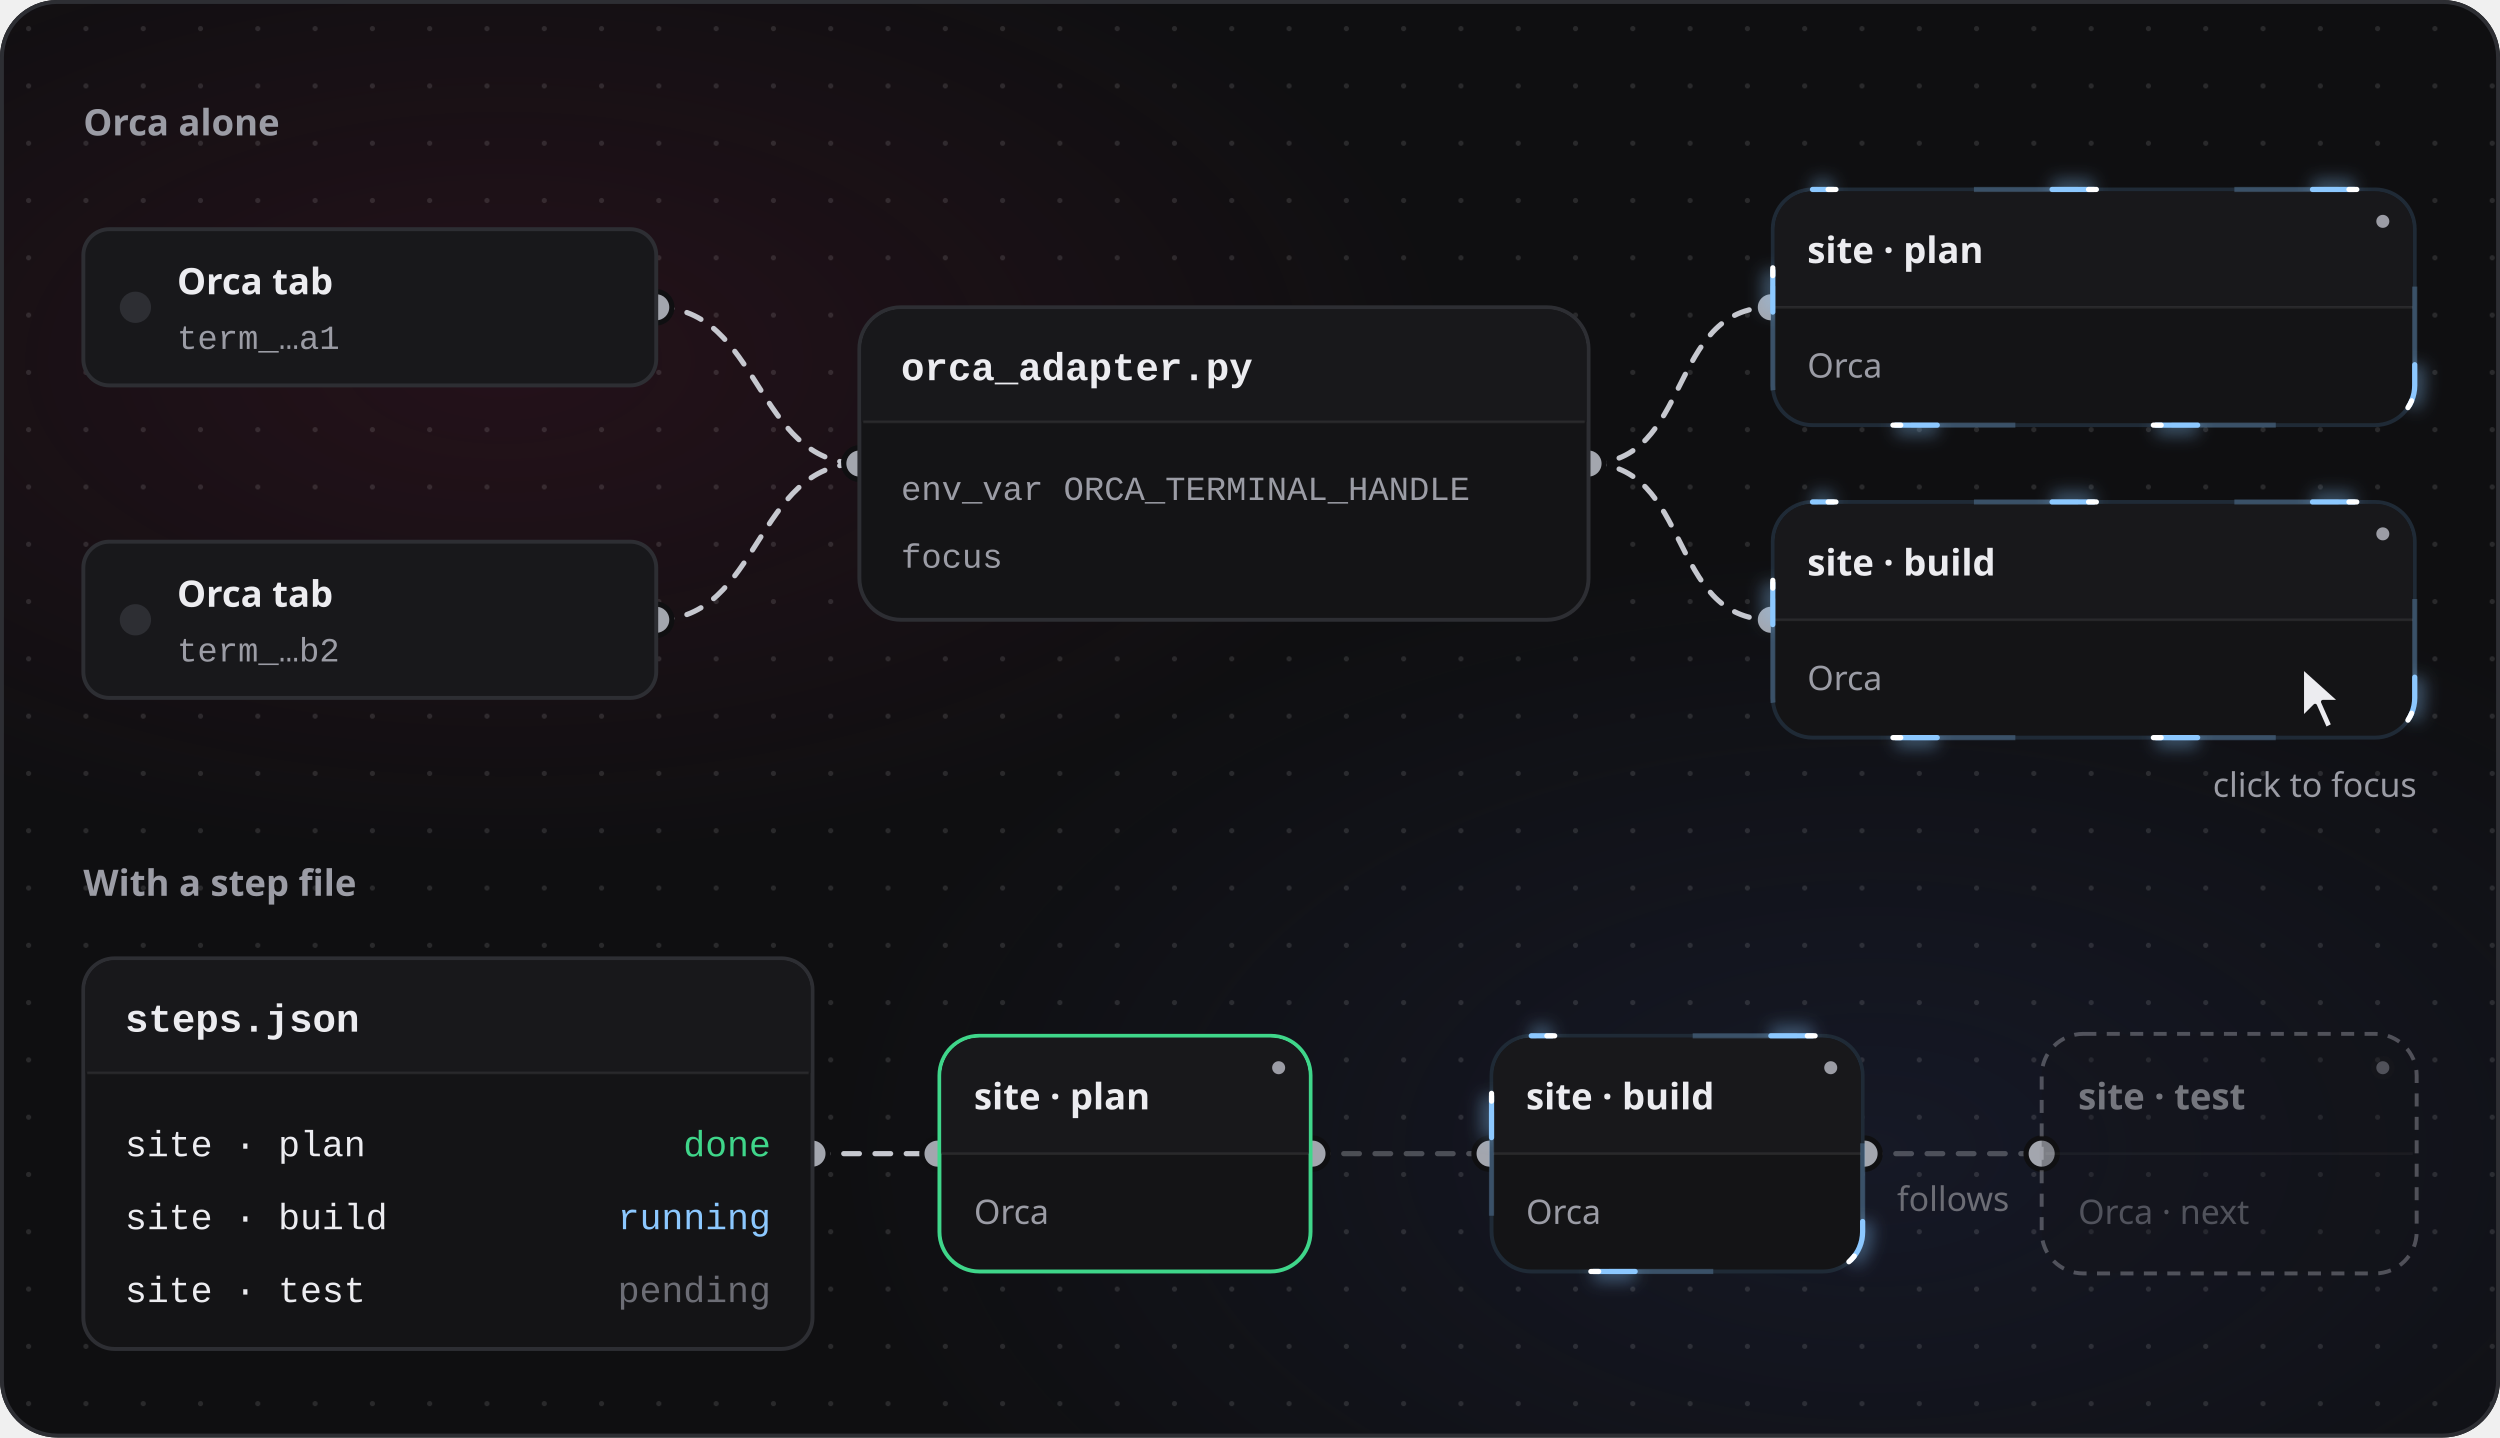
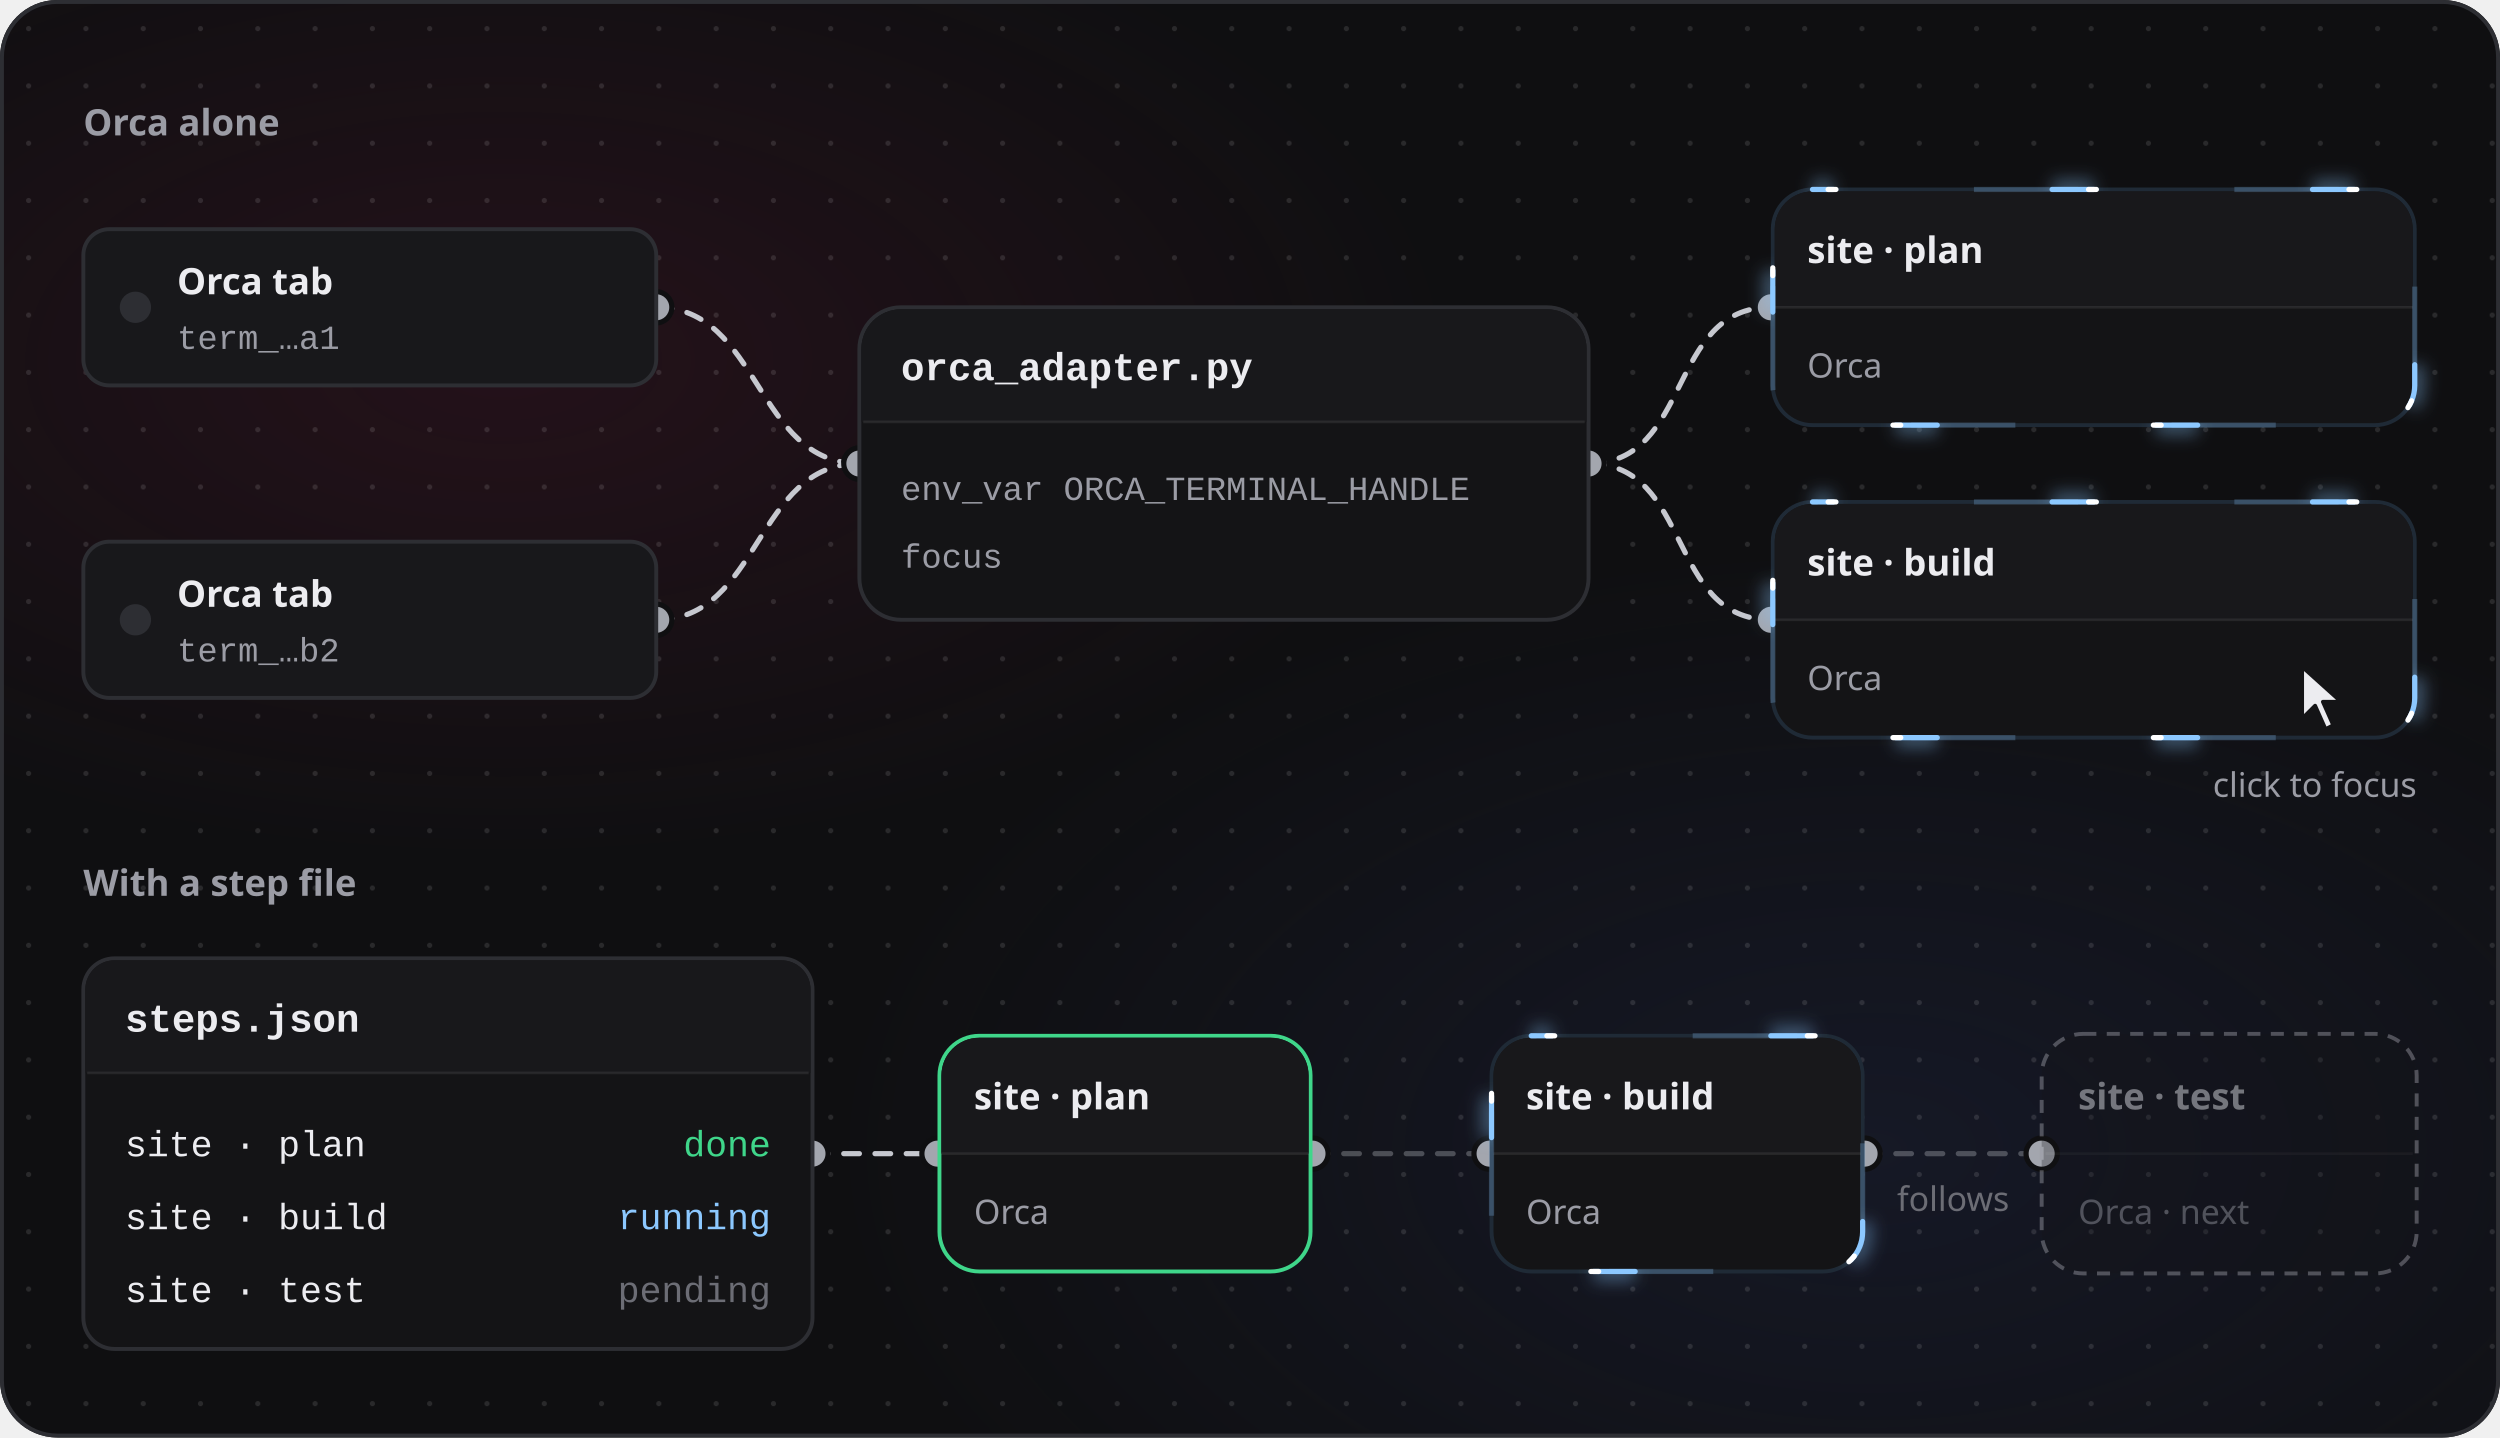
<svg xmlns="http://www.w3.org/2000/svg" viewBox="0 0 960 552" width="960" height="552" role="img" aria-labelledby="t d">
  <style>text{font-family:-apple-system,BlinkMacSystemFont,'Segoe UI','Noto Sans',Helvetica,Arial,sans-serif}.mono{font-family:ui-monospace,SFMono-Regular,'SF Mono',Menlo,Consolas,'Liberation Mono',monospace}.num{font-variant-numeric:tabular-nums}@keyframes spin{from{stroke-dashoffset:100}to{stroke-dashoffset:0}}.spin{animation:spin 3s linear infinite}@keyframes spint{from{stroke-dashoffset:130}to{stroke-dashoffset:30}}.spint{animation:spint 3s linear infinite}@keyframes spinh{from{stroke-dashoffset:86}to{stroke-dashoffset:-14}}.spinh{animation:spinh 3s linear infinite}.ph1{animation-delay:-1.1s}.ph2{animation-delay:-2.2s}.phn1{animation-delay:-.2s}.phn2{animation-delay:-.4s}.pq1{animation-delay:-.4s}@media (prefers-reduced-motion:reduce){*{animation:none!important}}</style>
  <defs>
    <pattern id="dots" width="22" height="22" patternUnits="userSpaceOnUse">
      <circle cx="11" cy="11" r="1" fill="#ffffff1c" />
    </pattern>
    <radialGradient id="ga">
      <stop offset="0" stop-color="#7a1c3e33" />
      <stop offset=".7" stop-color="#7a1c3e00" />
    </radialGradient>
    <radialGradient id="gb">
      <stop offset="0" stop-color="#242e564d" />
      <stop offset=".7" stop-color="#242e5600" />
    </radialGradient>
    <filter id="glow" x="-20%" y="-40%" width="140%" height="180%">
      <feGaussianBlur stdDeviation="3" />
    </filter>
    <clipPath id="panel">
      <rect width="960" height="552" rx="22" />
    </clipPath>
  </defs>
  <g clip-path="url(#panel)">
    <rect width="960" height="552" fill="#0f0f11" />
    <ellipse cx="192" cy="138" rx="528" ry="276" fill="url(#ga)" />
    <ellipse cx="720" cy="441.6" rx="576" ry="331.2" fill="url(#gb)" />
    <rect width="960" height="552" fill="url(#dots)" />
  </g>
  <rect x=".75" y=".75" width="958.5" height="550.5" rx="21.25" fill="none" stroke="#2d2e33" stroke-width="1.5" />
  <path d="M252,118 C292,118 290,178 330,178" fill="none" stroke="#c6c8cf" stroke-width="2" stroke-dasharray="6 6" stroke-linecap="round" />
  <circle cx="252" cy="118" r="6" fill="#a3a6ae" stroke="#0f0f11" stroke-width="2" />
  <circle cx="330" cy="178" r="6" fill="#a3a6ae" stroke="#0f0f11" stroke-width="2" />
  <path d="M252,238 C292,238 290,178 330,178" fill="none" stroke="#c6c8cf" stroke-width="2" stroke-dasharray="6 6" stroke-linecap="round" />
  <circle cx="252" cy="238" r="6" fill="#a3a6ae" stroke="#0f0f11" stroke-width="2" />
  <circle cx="330" cy="178" r="6" fill="#a3a6ae" stroke="#0f0f11" stroke-width="2" />
  <path d="M610,178 C650,178 640,118 680,118" fill="none" stroke="#c6c8cf" stroke-width="2" stroke-dasharray="6 6" stroke-linecap="round" />
  <circle cx="610" cy="178" r="6" fill="#a3a6ae" stroke="#0f0f11" stroke-width="2" />
  <circle cx="680" cy="118" r="6" fill="#a3a6ae" stroke="#0f0f11" stroke-width="2" />
  <path d="M610,178 C650,178 640,238 680,238" fill="none" stroke="#c6c8cf" stroke-width="2" stroke-dasharray="6 6" stroke-linecap="round" />
  <circle cx="610" cy="178" r="6" fill="#a3a6ae" stroke="#0f0f11" stroke-width="2" />
  <circle cx="680" cy="238" r="6" fill="#a3a6ae" stroke="#0f0f11" stroke-width="2" />
  <path d="M312,443 C352,443 320,443 360,443" fill="none" stroke="#c6c8cf" stroke-width="2" stroke-dasharray="6 6" stroke-linecap="round" />
  <circle cx="312" cy="443" r="6" fill="#a3a6ae" stroke="#0f0f11" stroke-width="2" />
  <circle cx="360" cy="443" r="6" fill="#a3a6ae" stroke="#0f0f11" stroke-width="2" />
  <path d="M504,443 C544,443 532,443 572,443" fill="none" stroke="#c6c8cf52" stroke-width="2" stroke-dasharray="6 6" stroke-linecap="round" />
  <circle cx="504" cy="443" r="6" fill="#a3a6ae" stroke="#0f0f11" stroke-width="2" />
  <circle cx="572" cy="443" r="6" fill="#a3a6ae" stroke="#0f0f11" stroke-width="2" />
  <path d="M716,443 C756,443 744,443 784,443" fill="none" stroke="#c6c8cf52" stroke-width="2" stroke-dasharray="6 6" stroke-linecap="round" />
  <circle cx="716" cy="443" r="6" fill="#a3a6ae" stroke="#0f0f11" stroke-width="2" />
  <circle cx="784" cy="443" r="6" fill="#a3a6ae" stroke="#0f0f11" stroke-width="2" />
  <text x="32" y="52" font-size="14" font-weight="700" fill="#9b9ca5" data-free="1">Orca alone</text>
  <rect x="32" y="88" width="220" height="60" rx="10" fill="#18181b" stroke="#2d2e33" stroke-width="1.5" />
  <circle cx="52" cy="118" r="6" fill="#2d2e33" />
  <text x="68" y="113" font-size="14" font-weight="700" fill="#ececf0" data-box="68,88,168,30">Orca tab</text>
  <text x="68" y="134" font-size="13" class="mono" fill="#9b9ca5" data-box="68,118,168,30">term_…a1</text>
  <rect x="32" y="208" width="220" height="60" rx="10" fill="#18181b" stroke="#2d2e33" stroke-width="1.5" />
  <circle cx="52" cy="238" r="6" fill="#2d2e33" />
  <text x="68" y="233" font-size="14" font-weight="700" fill="#ececf0" data-box="68,208,168,30">Orca tab</text>
  <text x="68" y="254" font-size="13" class="mono" fill="#9b9ca5" data-box="68,238,168,30">term_…b2</text>
  <rect x="330" y="118" width="280" height="120" rx="16" fill="#141416" stroke="#2d2e33" stroke-width="1.5" />
  <path d="M330.75,162 V134 A15.25,15.25 0 0 1 346,118.75 H594 A15.25,15.25 0 0 1 609.25,134 V162 Z" fill="#18181b" />
  <line x1="331.5" y1="162" x2="608.5" y2="162" stroke="#ffffff14" stroke-width="1" />
  <text x="346" y="146" font-size="15" font-weight="700" class="mono" fill="#ececf0" data-box="346,118,248,44">orca_adapter.py</text>
  <text x="346" y="192" font-size="13" class="mono" fill="#9b9ca5" data-box="346,174,248,24">env_var ORCA_TERMINAL_HANDLE</text>
  <text x="346" y="218" font-size="13" class="mono" fill="#9b9ca5" data-box="346,200,248,24">focus</text>
  <g class="in0">
    <rect x="680" y="72" width="248" height="92" rx="16" fill="#1f2a36" />
    <g>
      <path d="M696,72.75 H912 A15.25,15.25 0 0 1 927.25,88 V148 A15.25,15.25 0 0 1 912,163.25 H696 A15.25,15.25 0 0 1 680.75,148 V88 A15.25,15.25 0 0 1 696,72.75 Z" pathLength="100" stroke-dasharray="16 84" stroke-dashoffset="8" class="spin pq0" fill="none" stroke="#8cc8ff59" stroke-width="8" filter="url(#glow)" />
    </g>
    <rect x="681.5" y="73.5" width="245" height="89" rx="14.5" fill="#141416" />
    <path d="M681.5,118 V88 A14.5,14.5 0 0 1 696,73.5 H912 A14.5,14.5 0 0 1 926.5,88 V118 Z" fill="#18181b" />
    <line x1="681.5" y1="118" x2="926.5" y2="118" stroke="#ffffff14" stroke-width="1" />
    <text x="694" y="101" font-size="14" font-weight="700" fill="#ececf0" data-box="694,72,210,46">site · plan</text>
    <text x="694" y="145" font-size="13" fill="#9b9ca5" data-box="694,118,210,46">Orca</text>
-     <circle cx="915" cy="85" r="3.5" fill="#9b9ca5" stroke="#18181b" stroke-width="2" />
    <g>
      <path d="M696,72.75 H912 A15.25,15.25 0 0 1 927.25,88 V148 A15.25,15.25 0 0 1 912,163.25 H696 A15.25,15.25 0 0 1 680.75,148 V88 A15.25,15.25 0 0 1 696,72.75 Z" pathLength="100" stroke-dasharray="40 60" stroke-dashoffset="38" class="spint pq0" fill="none" stroke="#8cc8ff40" stroke-width="2" />
      <path d="M696,72.75 H912 A15.25,15.25 0 0 1 927.25,88 V148 A15.25,15.25 0 0 1 912,163.25 H696 A15.25,15.25 0 0 1 680.75,148 V88 A15.25,15.25 0 0 1 696,72.75 Z" pathLength="100" stroke-dasharray="16 84" stroke-dashoffset="8" class="spin pq0" fill="none" stroke="#8cc8ff" stroke-width="2" stroke-linecap="round" />
      <path d="M696,72.75 H912 A15.25,15.25 0 0 1 927.25,88 V148 A15.25,15.25 0 0 1 912,163.25 H696 A15.25,15.25 0 0 1 680.75,148 V88 A15.25,15.25 0 0 1 696,72.75 Z" pathLength="100" stroke-dasharray="3 97" stroke-dashoffset="-6" class="spinh pq0" fill="none" stroke="#ffffff" stroke-width="2" stroke-linecap="round" />
    </g>
  </g>
  <g class="in0">
    <rect x="680" y="192" width="248" height="92" rx="16" fill="#1f2a36" />
    <g>
      <path d="M696,192.75 H912 A15.25,15.25 0 0 1 927.25,208 V268 A15.25,15.25 0 0 1 912,283.25 H696 A15.25,15.25 0 0 1 680.75,268 V208 A15.25,15.25 0 0 1 696,192.75 Z" pathLength="100" stroke-dasharray="16 84" stroke-dashoffset="8" class="spin pq1" fill="none" stroke="#8cc8ff59" stroke-width="8" filter="url(#glow)" />
    </g>
    <rect x="681.5" y="193.5" width="245" height="89" rx="14.5" fill="#141416" />
    <path d="M681.5,238 V208 A14.5,14.5 0 0 1 696,193.5 H912 A14.5,14.5 0 0 1 926.5,208 V238 Z" fill="#18181b" />
    <line x1="681.5" y1="238" x2="926.5" y2="238" stroke="#ffffff14" stroke-width="1" />
    <text x="694" y="221" font-size="14" font-weight="700" fill="#ececf0" data-box="694,192,210,46">site · build</text>
    <text x="694" y="265" font-size="13" fill="#9b9ca5" data-box="694,238,210,46">Orca</text>
-     <circle cx="915" cy="205" r="3.5" fill="#9b9ca5" stroke="#18181b" stroke-width="2" />
    <g>
      <path d="M696,192.75 H912 A15.25,15.25 0 0 1 927.25,208 V268 A15.25,15.25 0 0 1 912,283.25 H696 A15.25,15.25 0 0 1 680.75,268 V208 A15.25,15.25 0 0 1 696,192.75 Z" pathLength="100" stroke-dasharray="40 60" stroke-dashoffset="38" class="spint pq1" fill="none" stroke="#8cc8ff40" stroke-width="2" />
      <path d="M696,192.75 H912 A15.25,15.25 0 0 1 927.25,208 V268 A15.25,15.25 0 0 1 912,283.25 H696 A15.25,15.25 0 0 1 680.75,268 V208 A15.25,15.25 0 0 1 696,192.75 Z" pathLength="100" stroke-dasharray="16 84" stroke-dashoffset="8" class="spin pq1" fill="none" stroke="#8cc8ff" stroke-width="2" stroke-linecap="round" />
      <path d="M696,192.75 H912 A15.25,15.25 0 0 1 927.25,208 V268 A15.25,15.25 0 0 1 912,283.25 H696 A15.25,15.25 0 0 1 680.75,268 V208 A15.25,15.25 0 0 1 696,192.75 Z" pathLength="100" stroke-dasharray="3 97" stroke-dashoffset="-6" class="spinh pq1" fill="none" stroke="#ffffff" stroke-width="2" stroke-linecap="round" />
    </g>
  </g>
  <path d="M884,256 l0,20 l5,-5 l4,9 l3,-1.5 l-4,-9 l7,0 Z" fill="#ececf0" stroke="#141416" stroke-width="1.5" stroke-linejoin="round" />
  <text x="928" y="306" font-size="13" text-anchor="end" fill="#9b9ca5" data-free="1">click to focus</text>
  <text x="32" y="344" font-size="14" font-weight="700" fill="#9b9ca5" data-free="1">With a step file</text>
  <rect x="32" y="368" width="280" height="150" rx="12" fill="#141416" stroke="#2d2e33" stroke-width="1.5" />
  <path d="M32.75,412 V380 A11.25,11.25 0 0 1 44,368.75 H300 A11.25,11.25 0 0 1 311.25,380 V412 Z" fill="#18181b" />
  <line x1="33.5" y1="412" x2="310.5" y2="412" stroke="#ffffff14" stroke-width="1" />
  <text x="48" y="396.16" font-size="15" font-weight="700" class="mono" fill="#ececf0" data-box="48,368,248,44">steps.json</text>
  <text x="48" y="444" font-size="14" class="mono" fill="#ececf0" data-box="48,430,97.48,28">site · plan</text>
  <text x="296" y="444" font-size="14" text-anchor="end" class="mono" fill="#3fd68a" data-box="233.24,430,62.76,28">done</text>
  <text x="48" y="472" font-size="14" class="mono" fill="#ececf0" data-box="48,458,106.16,28">site · build</text>
  <text x="296" y="472" font-size="14" text-anchor="end" class="mono" fill="#8cc8ff" data-box="233.24,458,62.76,28">running</text>
  <text x="48" y="500" font-size="14" class="mono" fill="#ececf0" data-box="48,486,97.48,28">site · test</text>
  <text x="296" y="500" font-size="14" text-anchor="end" class="mono" fill="#6c6d75" data-box="233.24,486,62.76,28">pending</text>
  <g class="in0">
    <rect x="360" y="397" width="144" height="92" rx="16" fill="#3fd68a" />
    <rect x="361.5" y="398.5" width="141" height="89" rx="14.5" fill="#141416" />
    <path d="M361.5,443 V413 A14.5,14.5 0 0 1 376,398.5 H488 A14.5,14.5 0 0 1 502.5,413 V443 Z" fill="#18181b" />
    <line x1="361.5" y1="443" x2="502.5" y2="443" stroke="#ffffff14" stroke-width="1" />
    <text x="374" y="426" font-size="14" font-weight="700" fill="#ececf0" data-box="374,397,106,46">site · plan</text>
    <text x="374" y="470" font-size="13" fill="#9b9ca5" data-box="374,443,106,46">Orca</text>
-     <circle cx="491" cy="410" r="3.5" fill="#9b9ca5" stroke="#18181b" stroke-width="2" />
  </g>
  <g class="in0">
    <rect x="572" y="397" width="144" height="92" rx="16" fill="#1f2a36" />
    <g>
      <path d="M588,397.75 H700 A15.25,15.25 0 0 1 715.25,413 V473 A15.25,15.25 0 0 1 700,488.25 H588 A15.25,15.25 0 0 1 572.75,473 V413 A15.25,15.25 0 0 1 588,397.75 Z" pathLength="100" stroke-dasharray="16 84" stroke-dashoffset="8" class="spin pq0" fill="none" stroke="#8cc8ff59" stroke-width="8" filter="url(#glow)" />
    </g>
    <rect x="573.5" y="398.5" width="141" height="89" rx="14.5" fill="#141416" />
    <path d="M573.5,443 V413 A14.5,14.5 0 0 1 588,398.5 H700 A14.5,14.5 0 0 1 714.5,413 V443 Z" fill="#18181b" />
    <line x1="573.5" y1="443" x2="714.5" y2="443" stroke="#ffffff14" stroke-width="1" />
    <text x="586" y="426" font-size="14" font-weight="700" fill="#ececf0" data-box="586,397,106,46">site · build</text>
    <text x="586" y="470" font-size="13" fill="#9b9ca5" data-box="586,443,106,46">Orca</text>
-     <circle cx="703" cy="410" r="3.5" fill="#9b9ca5" stroke="#18181b" stroke-width="2" />
    <g>
      <path d="M588,397.75 H700 A15.25,15.25 0 0 1 715.25,413 V473 A15.25,15.25 0 0 1 700,488.25 H588 A15.25,15.25 0 0 1 572.75,473 V413 A15.25,15.25 0 0 1 588,397.75 Z" pathLength="100" stroke-dasharray="40 60" stroke-dashoffset="38" class="spint pq0" fill="none" stroke="#8cc8ff40" stroke-width="2" />
      <path d="M588,397.75 H700 A15.25,15.25 0 0 1 715.25,413 V473 A15.25,15.25 0 0 1 700,488.25 H588 A15.25,15.25 0 0 1 572.75,473 V413 A15.25,15.25 0 0 1 588,397.75 Z" pathLength="100" stroke-dasharray="16 84" stroke-dashoffset="8" class="spin pq0" fill="none" stroke="#8cc8ff" stroke-width="2" stroke-linecap="round" />
      <path d="M588,397.75 H700 A15.25,15.25 0 0 1 715.25,413 V473 A15.25,15.25 0 0 1 700,488.25 H588 A15.25,15.25 0 0 1 572.75,473 V413 A15.25,15.25 0 0 1 588,397.75 Z" pathLength="100" stroke-dasharray="3 97" stroke-dashoffset="-6" class="spinh pq0" fill="none" stroke="#ffffff" stroke-width="2" stroke-linecap="round" />
    </g>
  </g>
  <g class="in0">
    <g opacity=".45">
      <rect x="784" y="397" width="144" height="92" rx="16" fill="#14141699" stroke="#9b9ca5" stroke-width="1.5" stroke-dasharray="5 4" />
      <line x1="785.5" y1="443" x2="926.5" y2="443" stroke="#ffffff14" stroke-width="1" />
      <text x="798" y="426" font-size="14" font-weight="700" fill="#ececf0" data-box="798,397,106,46">site · test</text>
      <text x="798" y="470" font-size="13" fill="#9b9ca5" data-box="798,443,106,46">Orca · next</text>
-       <circle cx="915" cy="410" r="3.5" fill="#9b9ca5" stroke="#18181b" stroke-width="2" />
    </g>
  </g>
  <text x="750" y="465" font-size="13" text-anchor="middle" fill="#6c6d75" data-free="1">follows</text>
</svg>
